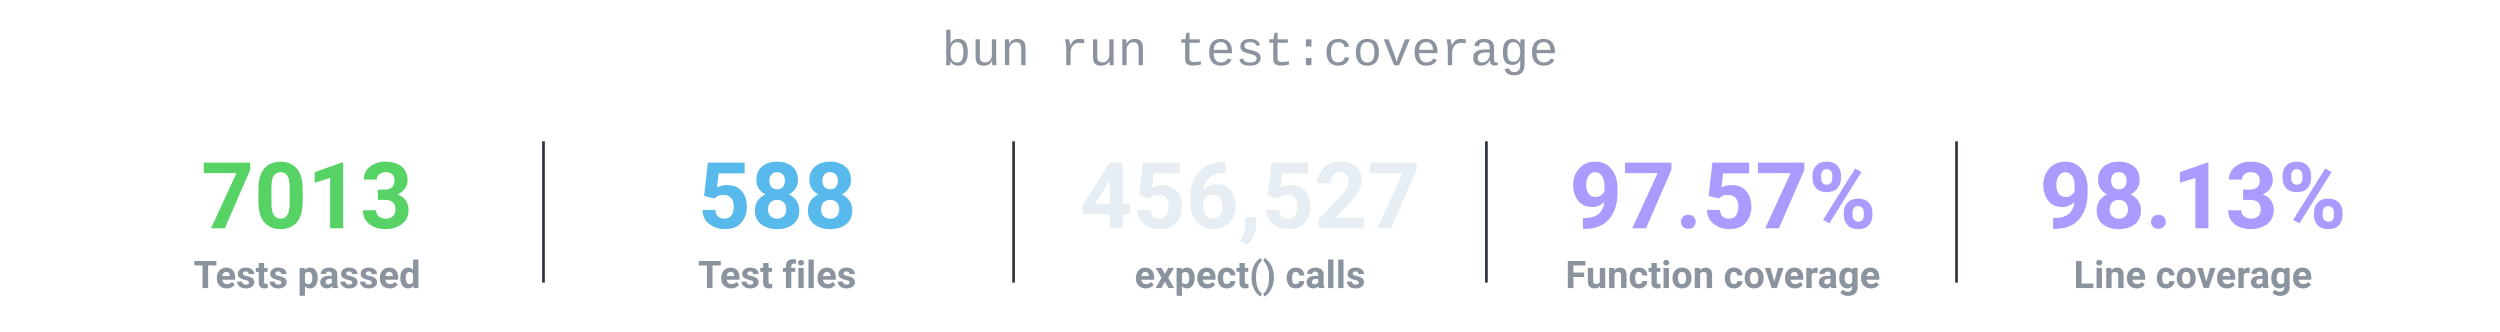
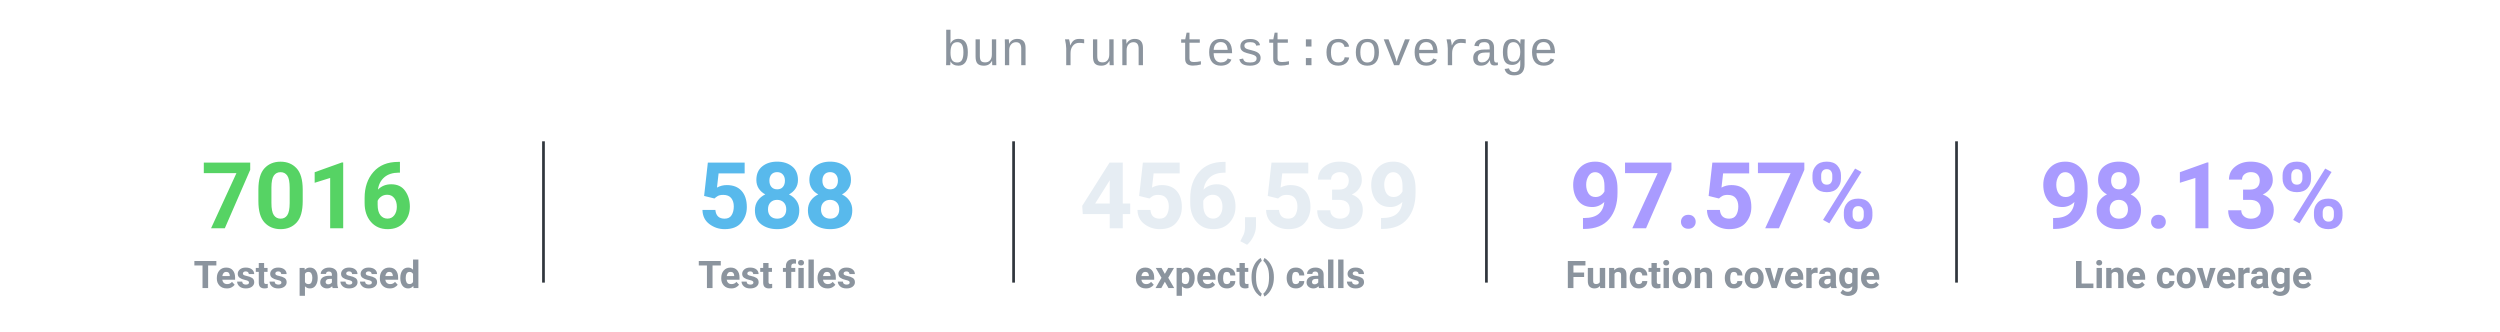
- <svg xmlns="http://www.w3.org/2000/svg" viewBox="0 0 920 122" width="920" height="122" role="img" aria-label="bun run test:coverage — 7013 tests passed, 588 test files, 456,527 expect() calls, 97.57% function coverage, 98.13% line coverage">
+ <svg xmlns="http://www.w3.org/2000/svg" viewBox="0 0 920 122" width="920" height="122" role="img" aria-label="bun run test:coverage — 7016 tests passed, 588 test files, 456,539 expect() calls, 97.57% function coverage, 98.13% line coverage">
  <style>
    .cmd { font-family: ui-monospace, SFMono-Regular, 'SF Mono', Menlo, Consolas, 'Liberation Mono', monospace; font-weight: 500; font-size: 18px; }
    .val { font-family: system-ui, -apple-system, BlinkMacSystemFont, 'Segoe UI', Roboto, sans-serif; font-weight: 700; font-size: 34px; }
    .lbl { font-family: system-ui, -apple-system, BlinkMacSystemFont, 'Segoe UI', Roboto, sans-serif; font-weight: 600; font-size: 14px; }
  </style>
  <text x="460" y="24" text-anchor="middle" class="cmd" fill="#8b949e">bun run test:coverage</text>
  <line x1="200" y1="52" x2="200" y2="104" stroke="#30363d" stroke-width="1" />
  <line x1="373" y1="52" x2="373" y2="104" stroke="#30363d" stroke-width="1" />
  <line x1="547" y1="52" x2="547" y2="104" stroke="#30363d" stroke-width="1" />
  <line x1="720" y1="52" x2="720" y2="104" stroke="#30363d" stroke-width="1" />
-   <text x="113" y="84" text-anchor="middle" class="val" fill="#56d364">7013</text>
+   <text x="113" y="84" text-anchor="middle" class="val" fill="#56d364">7016</text>
  <text x="113" y="106" text-anchor="middle" class="lbl" fill="#8b949e">Tests passed</text>
  <text x="286" y="84" text-anchor="middle" class="val" fill="#58b9ec">588</text>
  <text x="286" y="106" text-anchor="middle" class="lbl" fill="#8b949e">Test files</text>
-   <text x="460" y="84" text-anchor="middle" class="val" fill="#e6edf3">456,527</text>
+   <text x="460" y="84" text-anchor="middle" class="val" fill="#e6edf3">456,539</text>
  <text x="460" y="106" text-anchor="middle" class="lbl" fill="#8b949e">expect() calls</text>
  <text x="634" y="84" text-anchor="middle" class="val" fill="#a99bff">97.57%</text>
  <text x="634" y="106" text-anchor="middle" class="lbl" fill="#8b949e">Function coverage</text>
  <text x="807" y="84" text-anchor="middle" class="val" fill="#a99bff">98.13%</text>
  <text x="807" y="106" text-anchor="middle" class="lbl" fill="#8b949e">Line coverage</text>
</svg>
